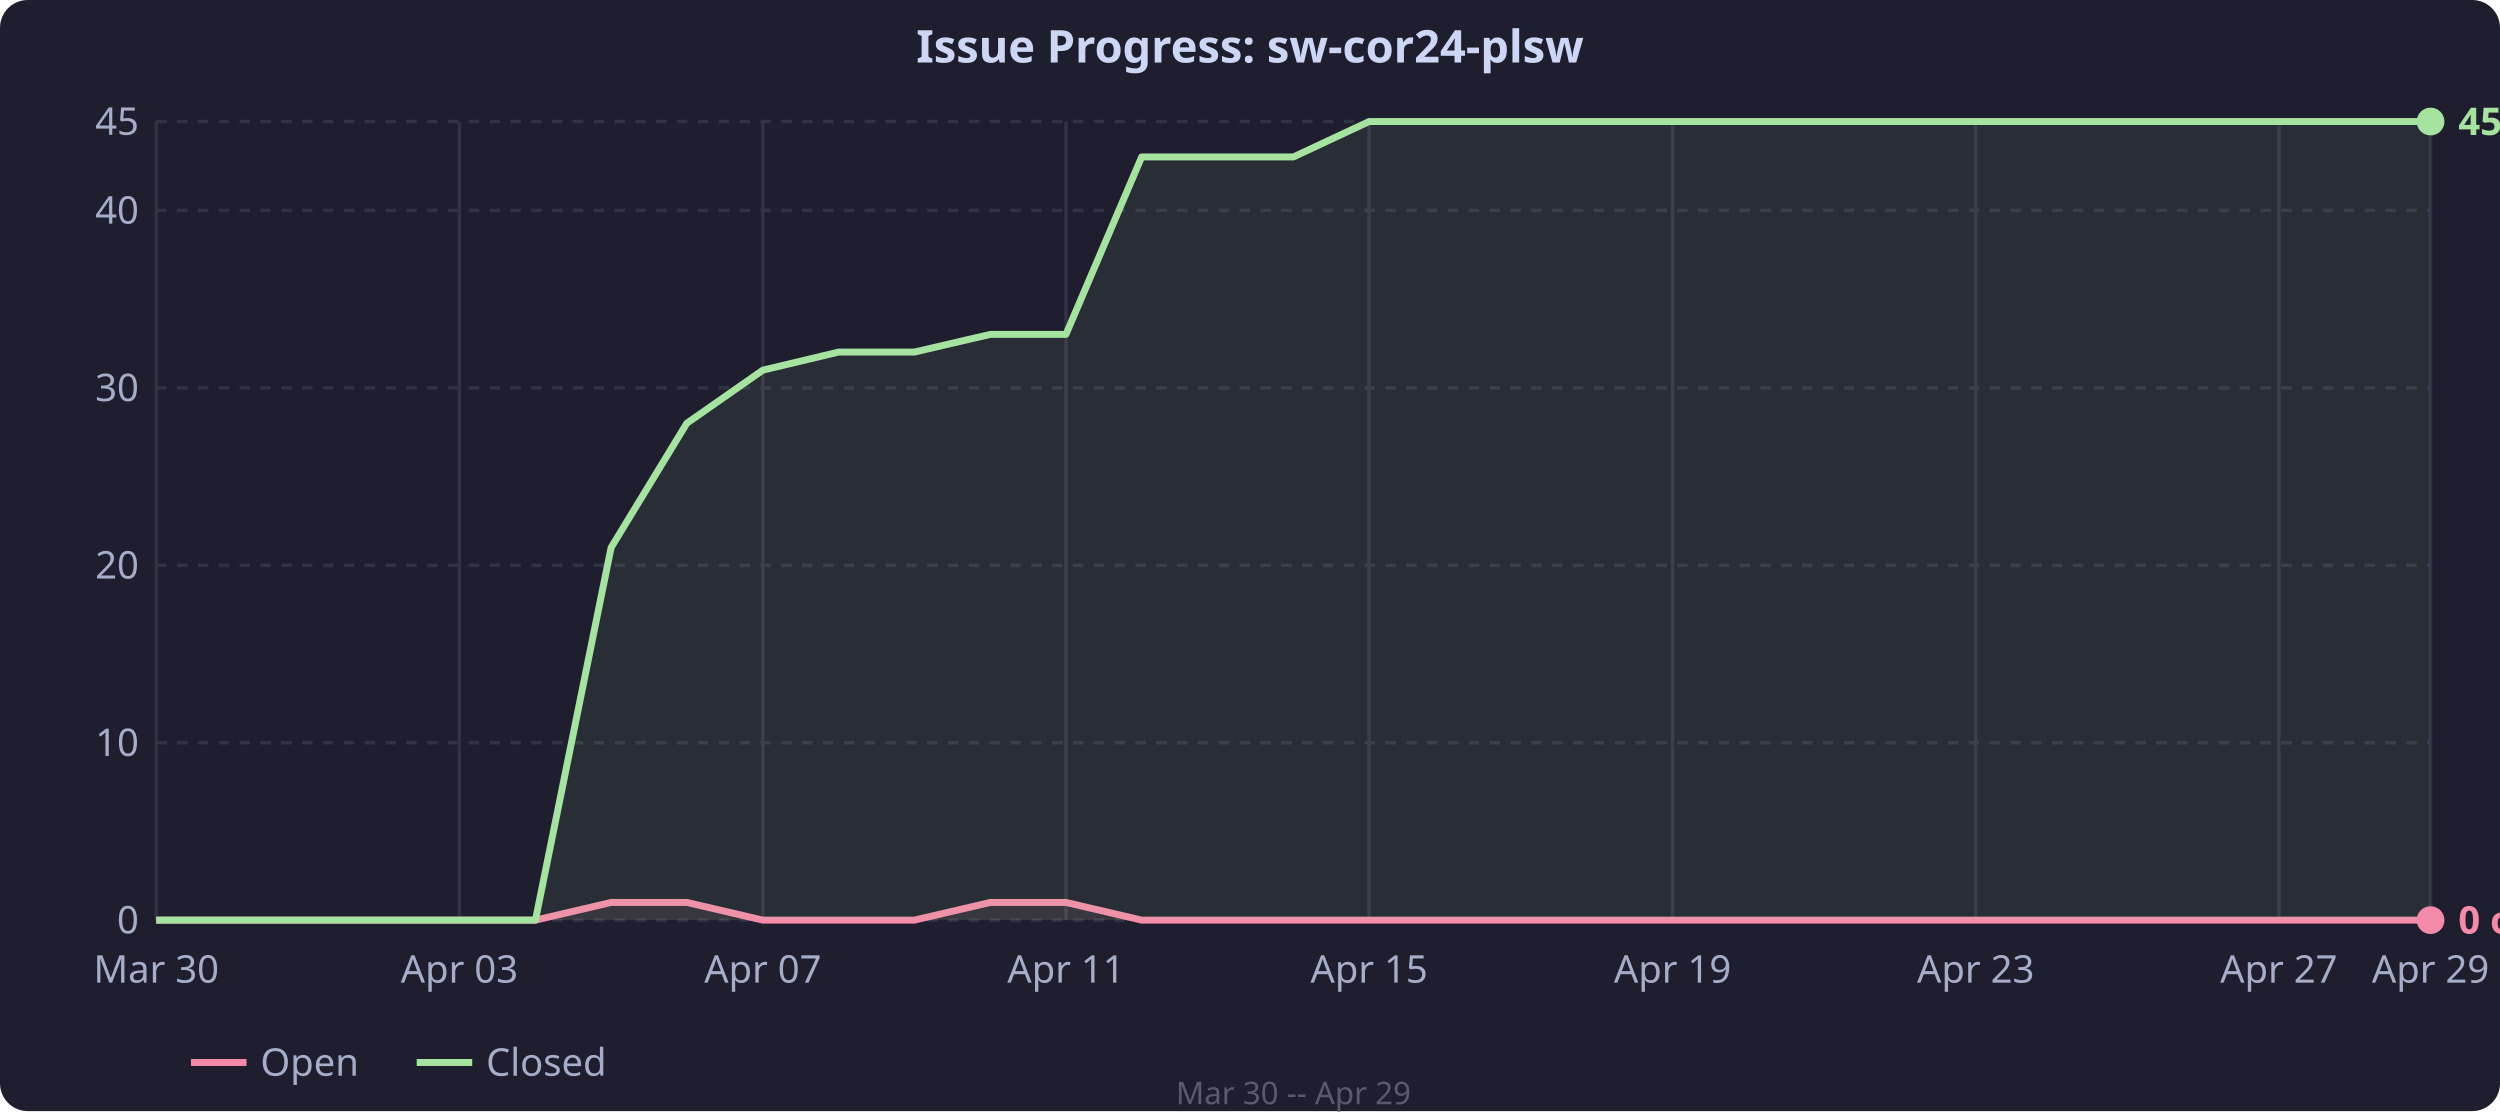
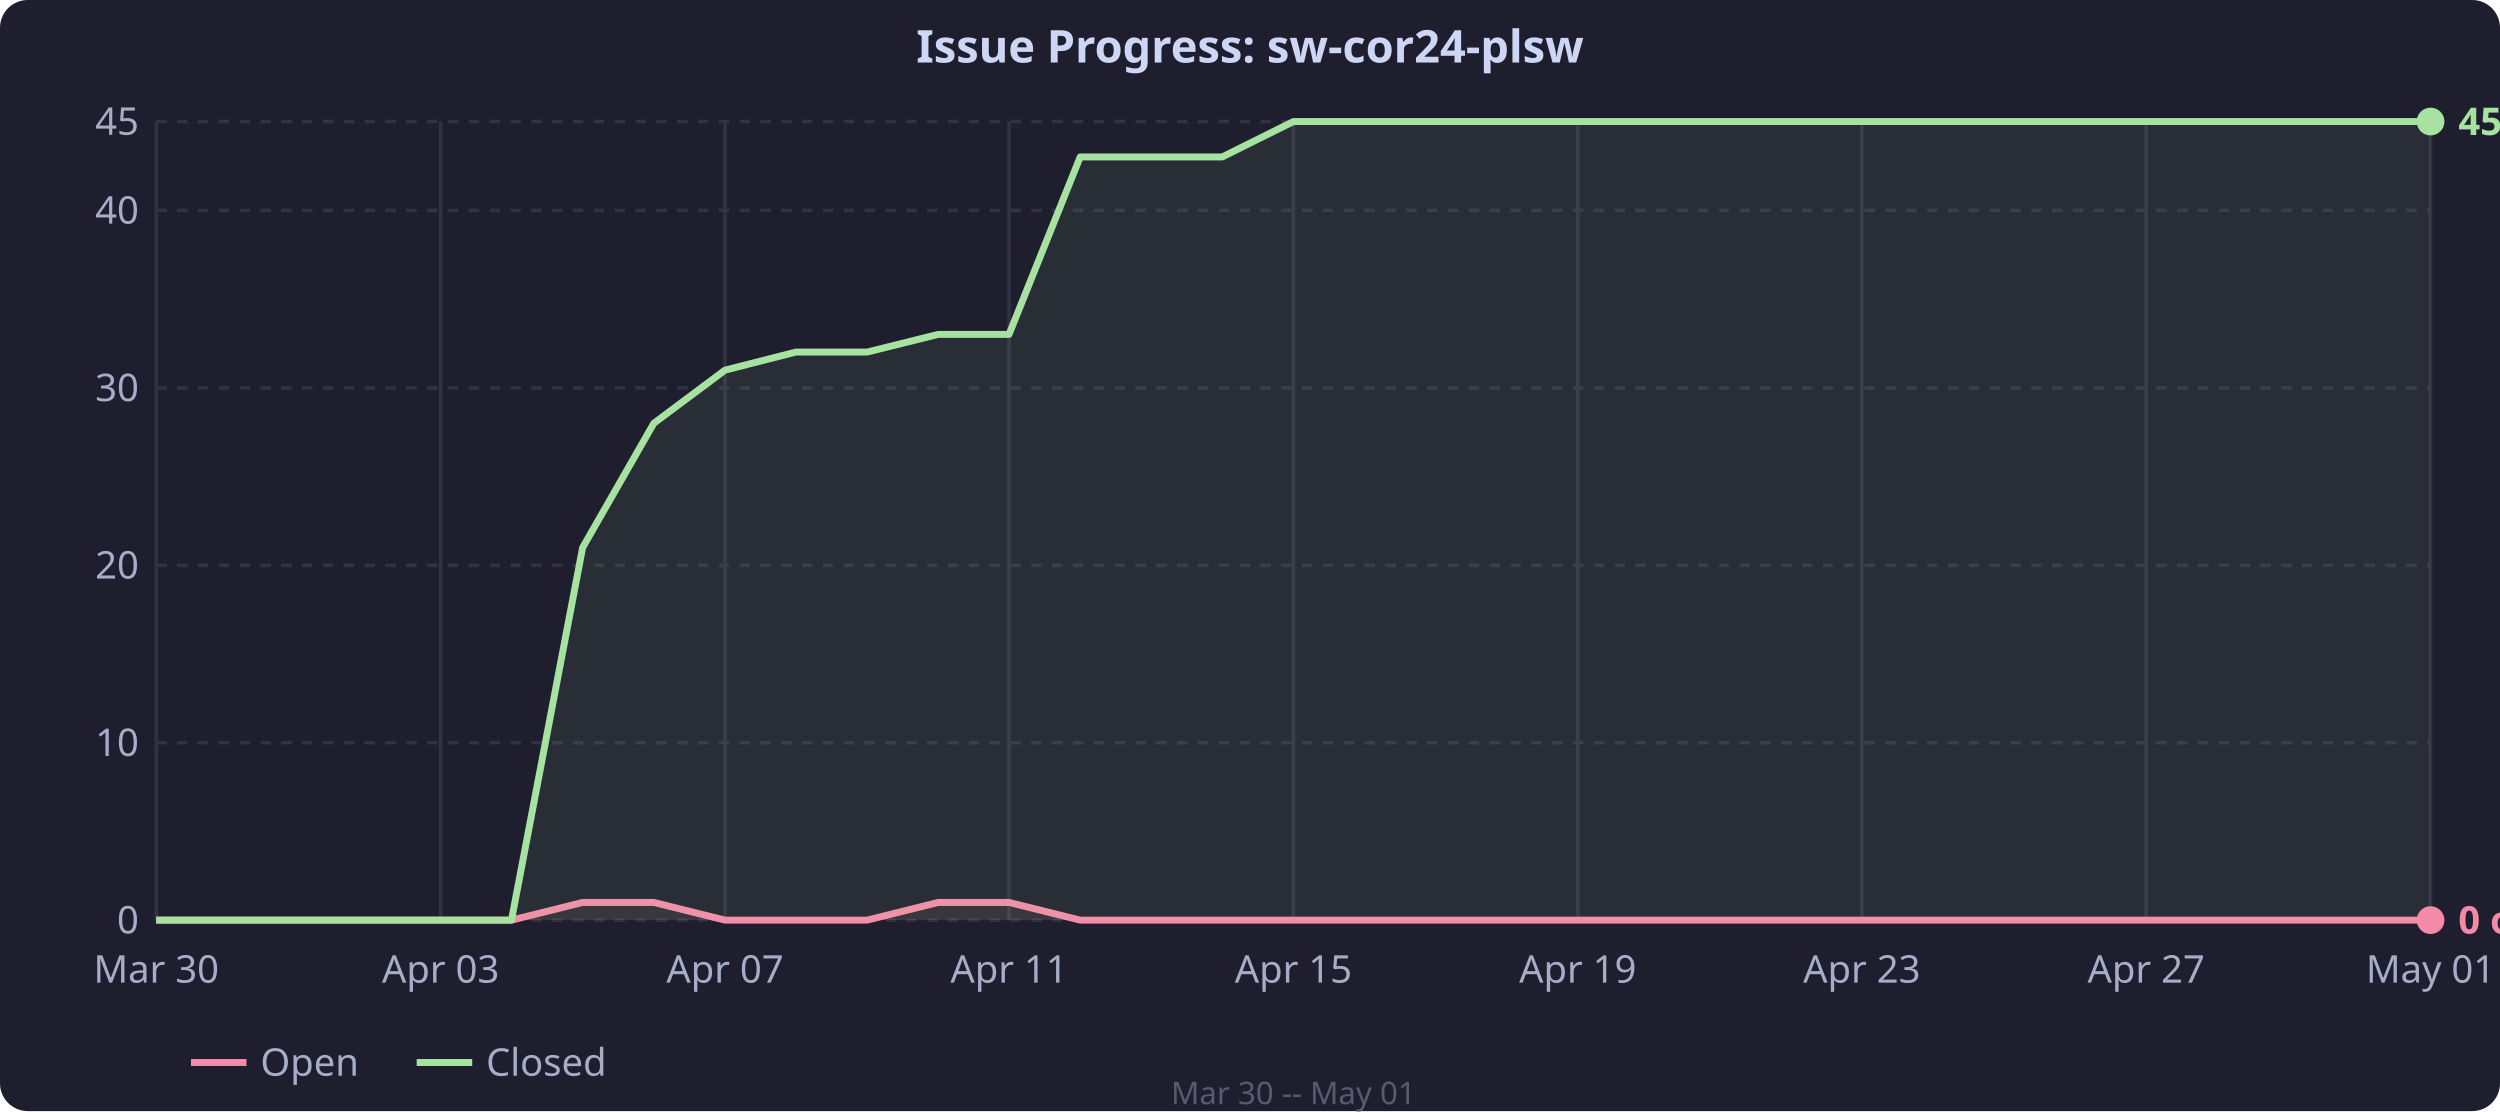
<svg xmlns="http://www.w3.org/2000/svg" viewBox="0 0 720 320" style="font-family: system-ui, sans-serif; font-size: 11px; color: #cdd6f4;">
  <rect width="720" height="320" fill="#1e1e2e" rx="8" />
  <line x1="45" y1="265.0" x2="700" y2="265.0" stroke="#313244" stroke-dasharray="3,3" />
  <text x="40" y="265.0" fill="#a6adc8" text-anchor="end" dominant-baseline="middle">0</text>
  <line x1="45" y1="213.9" x2="700" y2="213.9" stroke="#313244" stroke-dasharray="3,3" />
  <text x="40" y="213.9" fill="#a6adc8" text-anchor="end" dominant-baseline="middle">10</text>
  <line x1="45" y1="162.8" x2="700" y2="162.8" stroke="#313244" stroke-dasharray="3,3" />
  <text x="40" y="162.8" fill="#a6adc8" text-anchor="end" dominant-baseline="middle">20</text>
  <line x1="45" y1="111.7" x2="700" y2="111.7" stroke="#313244" stroke-dasharray="3,3" />
  <text x="40" y="111.7" fill="#a6adc8" text-anchor="end" dominant-baseline="middle">30</text>
  <line x1="45" y1="60.6" x2="700" y2="60.6" stroke="#313244" stroke-dasharray="3,3" />
  <text x="40" y="60.6" fill="#a6adc8" text-anchor="end" dominant-baseline="middle">40</text>
  <line x1="45" y1="35.0" x2="700" y2="35.0" stroke="#313244" stroke-dasharray="3,3" />
  <text x="40" y="35.0" fill="#a6adc8" text-anchor="end" dominant-baseline="middle">45</text>
  <text x="45.0" y="283" fill="#a6adc8" text-anchor="middle">Mar 30</text>
  <line x1="45.0" y1="35" x2="45.0" y2="265" stroke="#313244" />
-   <text x="132.3" y="283" fill="#a6adc8" text-anchor="middle">Apr 03</text>
-   <line x1="132.3" y1="35" x2="132.3" y2="265" stroke="#313244" />
-   <text x="219.7" y="283" fill="#a6adc8" text-anchor="middle">Apr 07</text>
-   <line x1="219.7" y1="35" x2="219.7" y2="265" stroke="#313244" />
-   <text x="307.0" y="283" fill="#a6adc8" text-anchor="middle">Apr 11</text>
-   <line x1="307.0" y1="35" x2="307.0" y2="265" stroke="#313244" />
-   <text x="394.3" y="283" fill="#a6adc8" text-anchor="middle">Apr 15</text>
-   <line x1="394.3" y1="35" x2="394.3" y2="265" stroke="#313244" />
-   <text x="481.7" y="283" fill="#a6adc8" text-anchor="middle">Apr 19</text>
-   <line x1="481.7" y1="35" x2="481.7" y2="265" stroke="#313244" />
-   <text x="569.0" y="283" fill="#a6adc8" text-anchor="middle">Apr 23</text>
-   <line x1="569.0" y1="35" x2="569.0" y2="265" stroke="#313244" />
-   <text x="656.3" y="283" fill="#a6adc8" text-anchor="middle">Apr 27</text>
-   <line x1="656.3" y1="35" x2="656.3" y2="265" stroke="#313244" />
-   <text x="700.0" y="283" fill="#a6adc8" text-anchor="middle">Apr 29</text>
+   <text x="126.9" y="283" fill="#a6adc8" text-anchor="middle">Apr 03</text>
+   <line x1="126.9" y1="35" x2="126.9" y2="265" stroke="#313244" />
+   <text x="208.8" y="283" fill="#a6adc8" text-anchor="middle">Apr 07</text>
+   <line x1="208.8" y1="35" x2="208.8" y2="265" stroke="#313244" />
+   <text x="290.6" y="283" fill="#a6adc8" text-anchor="middle">Apr 11</text>
+   <line x1="290.6" y1="35" x2="290.6" y2="265" stroke="#313244" />
+   <text x="372.5" y="283" fill="#a6adc8" text-anchor="middle">Apr 15</text>
+   <line x1="372.5" y1="35" x2="372.5" y2="265" stroke="#313244" />
+   <text x="454.4" y="283" fill="#a6adc8" text-anchor="middle">Apr 19</text>
+   <line x1="454.4" y1="35" x2="454.4" y2="265" stroke="#313244" />
+   <text x="536.2" y="283" fill="#a6adc8" text-anchor="middle">Apr 23</text>
+   <line x1="536.2" y1="35" x2="536.2" y2="265" stroke="#313244" />
+   <text x="618.1" y="283" fill="#a6adc8" text-anchor="middle">Apr 27</text>
+   <line x1="618.1" y1="35" x2="618.1" y2="265" stroke="#313244" />
+   <text x="700.0" y="283" fill="#a6adc8" text-anchor="middle">May 01</text>
  <line x1="700.0" y1="35" x2="700.0" y2="265" stroke="#313244" />
-   <polygon fill="rgba(243,139,168,0.08)" points="45.0,265.0 66.8,265.0 88.7,265.0 110.5,265.0 132.3,265.0 154.2,265.0 176.0,259.9 197.8,259.9 219.7,265.0 241.5,265.0 263.3,265.0 285.2,259.9 307.0,259.9 328.8,265.0 350.7,265.0 372.5,265.0 394.3,265.0 416.2,265.0 438.0,265.0 459.8,265.0 481.7,265.0 503.5,265.0 525.3,265.0 547.2,265.0 569.0,265.0 590.8,265.0 612.7,265.0 634.5,265.0 656.3,265.0 678.2,265.0 700.0,265.0 700.0,265.0 45.0,265.0" />
-   <polyline fill="none" stroke="#f38ba8" stroke-width="2" stroke-linejoin="round" points="45.0,265.0 66.8,265.0 88.7,265.0 110.5,265.0 132.3,265.0 154.2,265.0 176.0,259.9 197.8,259.9 219.7,265.0 241.5,265.0 263.3,265.0 285.2,259.9 307.0,259.9 328.8,265.0 350.7,265.0 372.5,265.0 394.3,265.0 416.2,265.0 438.0,265.0 459.8,265.0 481.7,265.0 503.5,265.0 525.3,265.0 547.2,265.0 569.0,265.0 590.8,265.0 612.7,265.0 634.5,265.0 656.3,265.0 678.2,265.0 700.0,265.0" />
-   <polygon fill="rgba(166,227,161,0.08)" points="45.0,265.0 66.8,265.0 88.7,265.0 110.5,265.0 132.3,265.0 154.2,265.0 176.0,157.7 197.8,121.9 219.7,106.6 241.5,101.4 263.3,101.4 285.2,96.3 307.0,96.3 328.8,45.2 350.7,45.2 372.5,45.2 394.3,35.0 416.2,35.0 438.0,35.0 459.8,35.0 481.7,35.0 503.5,35.0 525.3,35.0 547.2,35.0 569.0,35.0 590.8,35.0 612.7,35.0 634.5,35.0 656.3,35.0 678.2,35.0 700.0,35.0 700.0,265.0 45.0,265.0" />
-   <polyline fill="none" stroke="#a6e3a1" stroke-width="2" stroke-linejoin="round" points="45.0,265.0 66.8,265.0 88.7,265.0 110.5,265.0 132.3,265.0 154.2,265.0 176.0,157.7 197.8,121.9 219.7,106.6 241.5,101.4 263.3,101.4 285.2,96.3 307.0,96.3 328.8,45.2 350.7,45.2 372.5,45.2 394.3,35.0 416.2,35.0 438.0,35.0 459.8,35.0 481.7,35.0 503.5,35.0 525.3,35.0 547.2,35.0 569.0,35.0 590.8,35.0 612.7,35.0 634.5,35.0 656.3,35.0 678.2,35.0 700.0,35.0" />
+   <polygon fill="rgba(243,139,168,0.08)" points="45.0,265.0 65.5,265.0 85.9,265.0 106.4,265.0 126.9,265.0 147.3,265.0 167.8,259.9 188.3,259.9 208.8,265.0 229.2,265.0 249.7,265.0 270.2,259.9 290.6,259.9 311.1,265.0 331.6,265.0 352.0,265.0 372.5,265.0 393.0,265.0 413.4,265.0 433.9,265.0 454.4,265.0 474.8,265.0 495.3,265.0 515.8,265.0 536.2,265.0 556.7,265.0 577.2,265.0 597.7,265.0 618.1,265.0 638.6,265.0 659.1,265.0 679.5,265.0 700.0,265.0 700.0,265.0 45.0,265.0" />
+   <polyline fill="none" stroke="#f38ba8" stroke-width="2" stroke-linejoin="round" points="45.0,265.0 65.5,265.0 85.9,265.0 106.4,265.0 126.9,265.0 147.3,265.0 167.8,259.9 188.3,259.9 208.8,265.0 229.2,265.0 249.7,265.0 270.2,259.9 290.6,259.9 311.1,265.0 331.6,265.0 352.0,265.0 372.5,265.0 393.0,265.0 413.4,265.0 433.9,265.0 454.4,265.0 474.8,265.0 495.3,265.0 515.8,265.0 536.2,265.0 556.7,265.0 577.2,265.0 597.7,265.0 618.1,265.0 638.6,265.0 659.1,265.0 679.5,265.0 700.0,265.0" />
+   <polygon fill="rgba(166,227,161,0.08)" points="45.0,265.0 65.5,265.0 85.9,265.0 106.4,265.0 126.9,265.0 147.3,265.0 167.8,157.7 188.3,121.9 208.8,106.6 229.2,101.4 249.7,101.4 270.2,96.3 290.6,96.3 311.1,45.2 331.6,45.2 352.0,45.2 372.5,35.0 393.0,35.0 413.4,35.0 433.9,35.0 454.4,35.0 474.8,35.0 495.3,35.0 515.8,35.0 536.2,35.0 556.7,35.0 577.2,35.0 597.7,35.0 618.1,35.0 638.6,35.0 659.1,35.0 679.5,35.0 700.0,35.0 700.0,265.0 45.0,265.0" />
+   <polyline fill="none" stroke="#a6e3a1" stroke-width="2" stroke-linejoin="round" points="45.0,265.0 65.5,265.0 85.9,265.0 106.4,265.0 126.9,265.0 147.3,265.0 167.8,157.7 188.3,121.9 208.8,106.6 229.2,101.4 249.7,101.4 270.2,96.3 290.6,96.3 311.1,45.2 331.6,45.2 352.0,45.2 372.5,35.0 393.0,35.0 413.4,35.0 433.9,35.0 454.4,35.0 474.8,35.0 495.3,35.0 515.8,35.0 536.2,35.0 556.7,35.0 577.2,35.0 597.7,35.0 618.1,35.0 638.6,35.0 659.1,35.0 679.5,35.0 700.0,35.0" />
  <circle cx="700.0" cy="265.0" r="4" fill="#f38ba8" />
  <circle cx="700.0" cy="35.0" r="4" fill="#a6e3a1" />
  <text x="708.0" y="265.0" fill="#f38ba8" text-anchor="start" dominant-baseline="middle" font-size="11px" font-weight="600">0 open</text>
  <text x="708.0" y="35.0" fill="#a6e3a1" text-anchor="start" dominant-baseline="middle" font-size="11px" font-weight="600">45 closed</text>
  <text x="360" y="18" fill="#cdd6f4" text-anchor="middle" font-size="13px" font-weight="600">Issue Progress: sw-cor24-plsw</text>
  <line x1="55" y1="306" x2="71" y2="306" stroke="#f38ba8" stroke-width="2" />
  <text x="75" y="306" fill="#a6adc8" dominant-baseline="middle">Open</text>
  <line x1="120" y1="306" x2="136" y2="306" stroke="#a6e3a1" stroke-width="2" />
  <text x="140" y="306" fill="#a6adc8" dominant-baseline="middle">Closed</text>
-   <text x="372.5" y="318" fill="#585b70" text-anchor="middle" font-size="9px">Mar 30 -- Apr 29</text>
+   <text x="372.5" y="318" fill="#585b70" text-anchor="middle" font-size="9px">Mar 30 -- May 01</text>
</svg>
